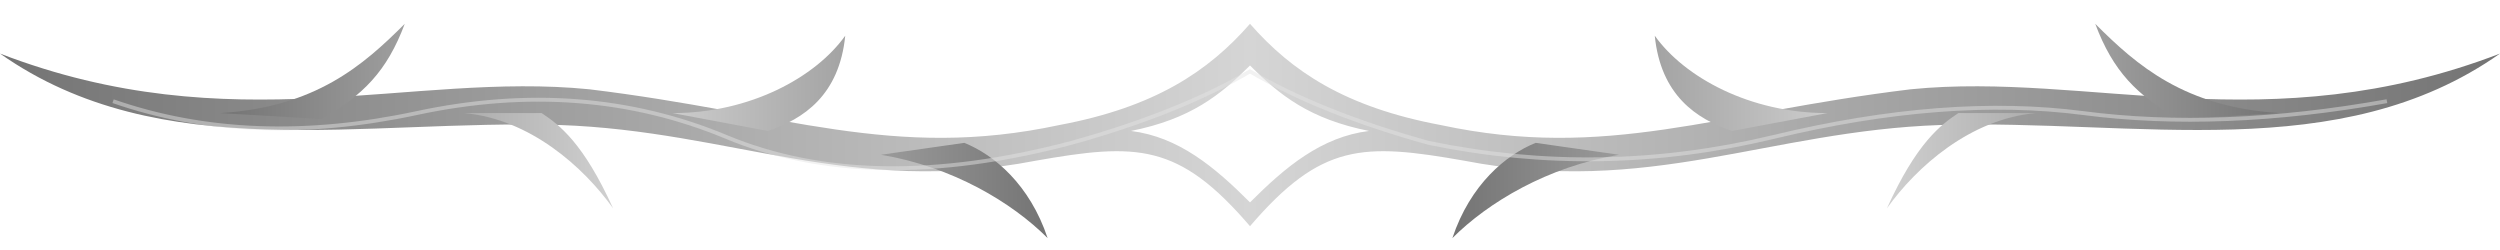
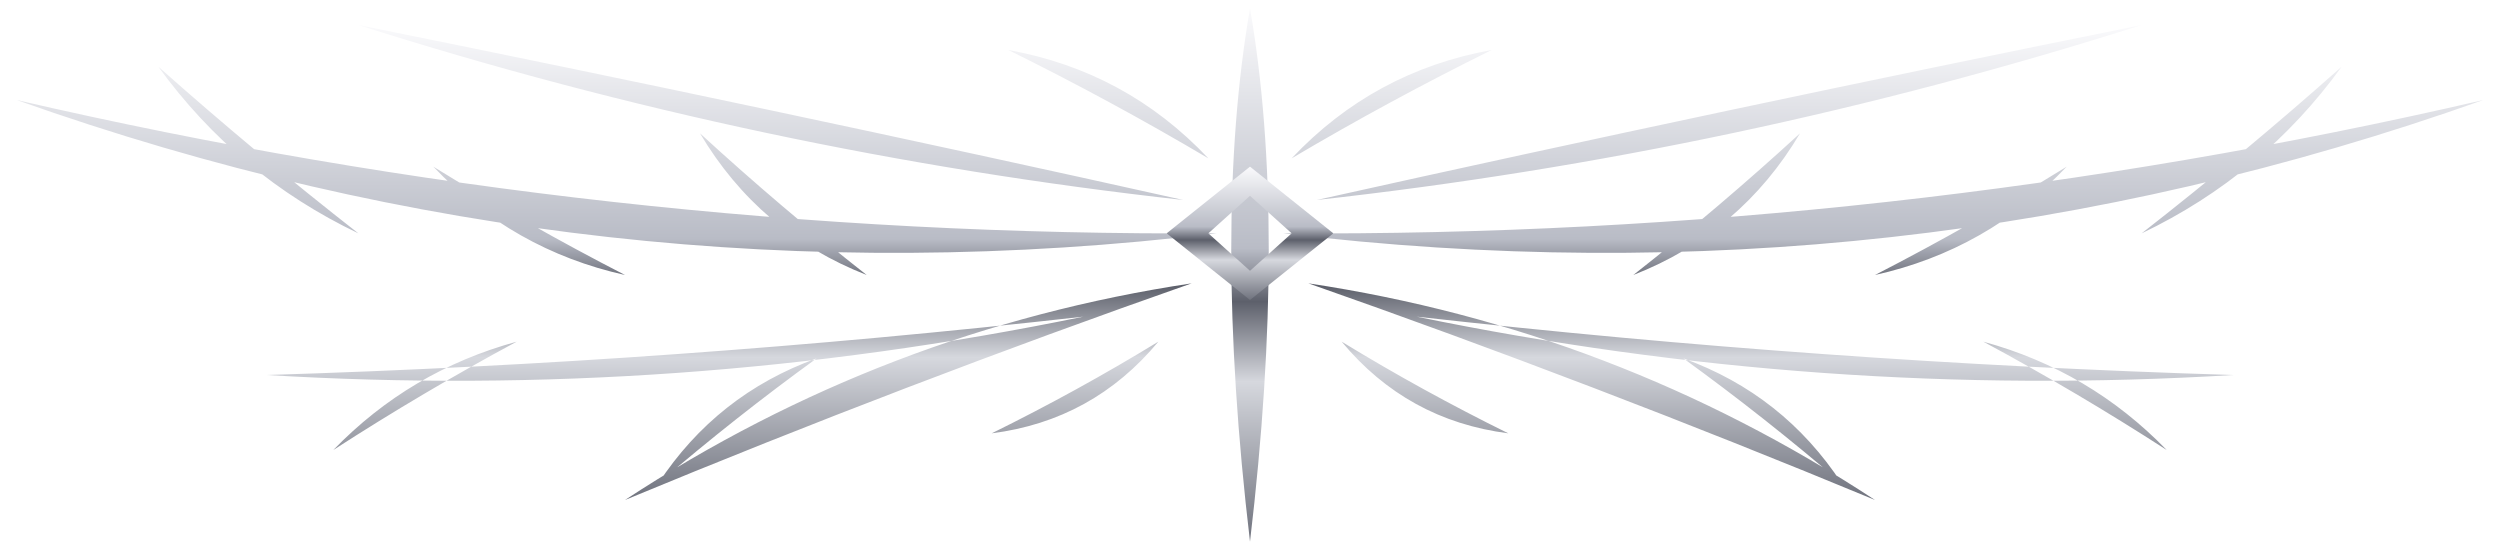
- <svg xmlns="http://www.w3.org/2000/svg" viewBox="0 0 420 42">
+ <svg xmlns="http://www.w3.org/2000/svg" viewBox="0 0 600 130">
  <defs>
-     <linearGradient id="metal">
-       <stop stop-color="#737373" />
-       <stop offset=".5" stop-color="#d5d5d5" />
-       <stop offset="1" stop-color="#737373" />
+     <linearGradient id="m" x1="0" y1="0" x2="0" y2="1">
+       <stop stop-color="#fafafc" />
+       <stop offset=".45" stop-color="#b9bcc6" />
+       <stop offset=".55" stop-color="#5d606b" />
+       <stop offset=".7" stop-color="#d6d8de" />
+       <stop offset="1" stop-color="#70737e" />
    </linearGradient>
  </defs>
-   <g fill="url(#metal)">
-     <path d="M0 9C39 24 69 12 99 15C132 19 150 27 178 21C194 18 203 12 210 4C217 12 226 18 242 21C270 27 288 19 321 15C351 12 381 24 420 9C393 28 359 20 326 21C297 22 277 33 246 27C229 24 222 24 210 38C198 24 191 24 174 27C143 33 123 22 94 21C61 20 27 28 0 9ZM190 22C198 23 204 28 210 34C216 28 222 23 230 22C220 20 215 16 210 11C205 16 200 20 190 22Z" fill-rule="evenodd" />
-     <path id="thorns" d="M37 19C53 18 61 11 68 4C65 12 61 16 54 20ZM78 19C89 20 98 28 103 35C98 24 94 21 91 19ZM113 19C126 19 137 13 142 6C141 16 135 20 129 22ZM148 26C160 28 170 34 176 40C173 31 167 26 162 24Z" />
-     <use href="#thorns" transform="translate(420 0) scale(-1 1)" />
+   <g fill="url(#m)">
+     <path d="M308.0 56.0Q455.8 73.8 596.0 24.0Q453.9 56.9 308.0 56.0ZM316.0 48.0Q417.1 36.8 514.0 6.0Q414.8 26.0 316.0 48.0ZM314.0 68.0Q387.7 79.1 450.0 120.0Q382.7 92.1 314.0 68.0ZM340.0 76.0Q437.1 96.0 536.0 90.0Q437.7 87.0 340.0 76.0ZM392.0 66.0Q417.8 55.9 432.0 32.0Q412.6 49.8 392.0 66.0ZM450.0 66.0Q476.9 60.0 496.0 40.0Q473.5 53.9 450.0 66.0ZM514.0 56.0Q543.1 42.1 562.0 16.0Q538.6 36.8 514.0 56.0ZM404.0 86.0Q428.0 94.7 442.0 116.0Q423.6 100.2 404.0 86.0ZM476.0 82.0Q501.6 89.0 520.0 108.0Q498.5 94.1 476.0 82.0ZM310.0 38.0Q329.7 17.1 358.0 12.0Q333.5 24.1 310.0 38.0ZM322.0 82.0Q337.7 100.9 362.0 104.0Q341.5 93.9 322.0 82.0ZM292.0 56.0Q144.2 73.8 4.0 24.0Q146.1 56.9 292.0 56.0ZM284.0 48.0Q182.9 36.8 86.0 6.0Q185.2 26.0 284.0 48.0ZM286.0 68.0Q212.3 79.1 150.0 120.0Q217.3 92.1 286.0 68.0ZM260.0 76.0Q162.9 96.0 64.0 90.0Q162.3 87.0 260.0 76.0ZM208.0 66.0Q182.2 55.9 168.0 32.0Q187.4 49.8 208.0 66.0ZM150.0 66.0Q123.1 60.0 104.0 40.0Q126.5 53.9 150.0 66.0ZM86.0 56.0Q56.9 42.1 38.0 16.0Q61.4 36.8 86.0 56.0ZM196.0 86.0Q172.0 94.7 158.0 116.0Q176.4 100.2 196.0 86.0ZM124.0 82.0Q98.4 89.0 80.0 108.0Q101.5 94.1 124.0 82.0ZM290.0 38.0Q270.3 17.1 242.0 12.0Q266.5 24.1 290.0 38.0ZM278.0 82.0Q262.3 100.9 238.0 104.0Q258.5 93.9 278.0 82.0Z" />
+     <path d="M300 2Q309 54 300 130Q291 54 300 2Z" />
+     <path fill-rule="evenodd" d="M300 40L320 56L300 72L280 56ZM300 47L310 56L300 65L290 56Z" />
  </g>
-   <path d="M19 17Q42 25 70 19T122 23T180 24Q198 19 210 12Q222 19 240 24Q269 30 298 23T350 19T401 17" fill="none" stroke="#e4e4e4" stroke-opacity=".48" stroke-width=".65" />
</svg>
